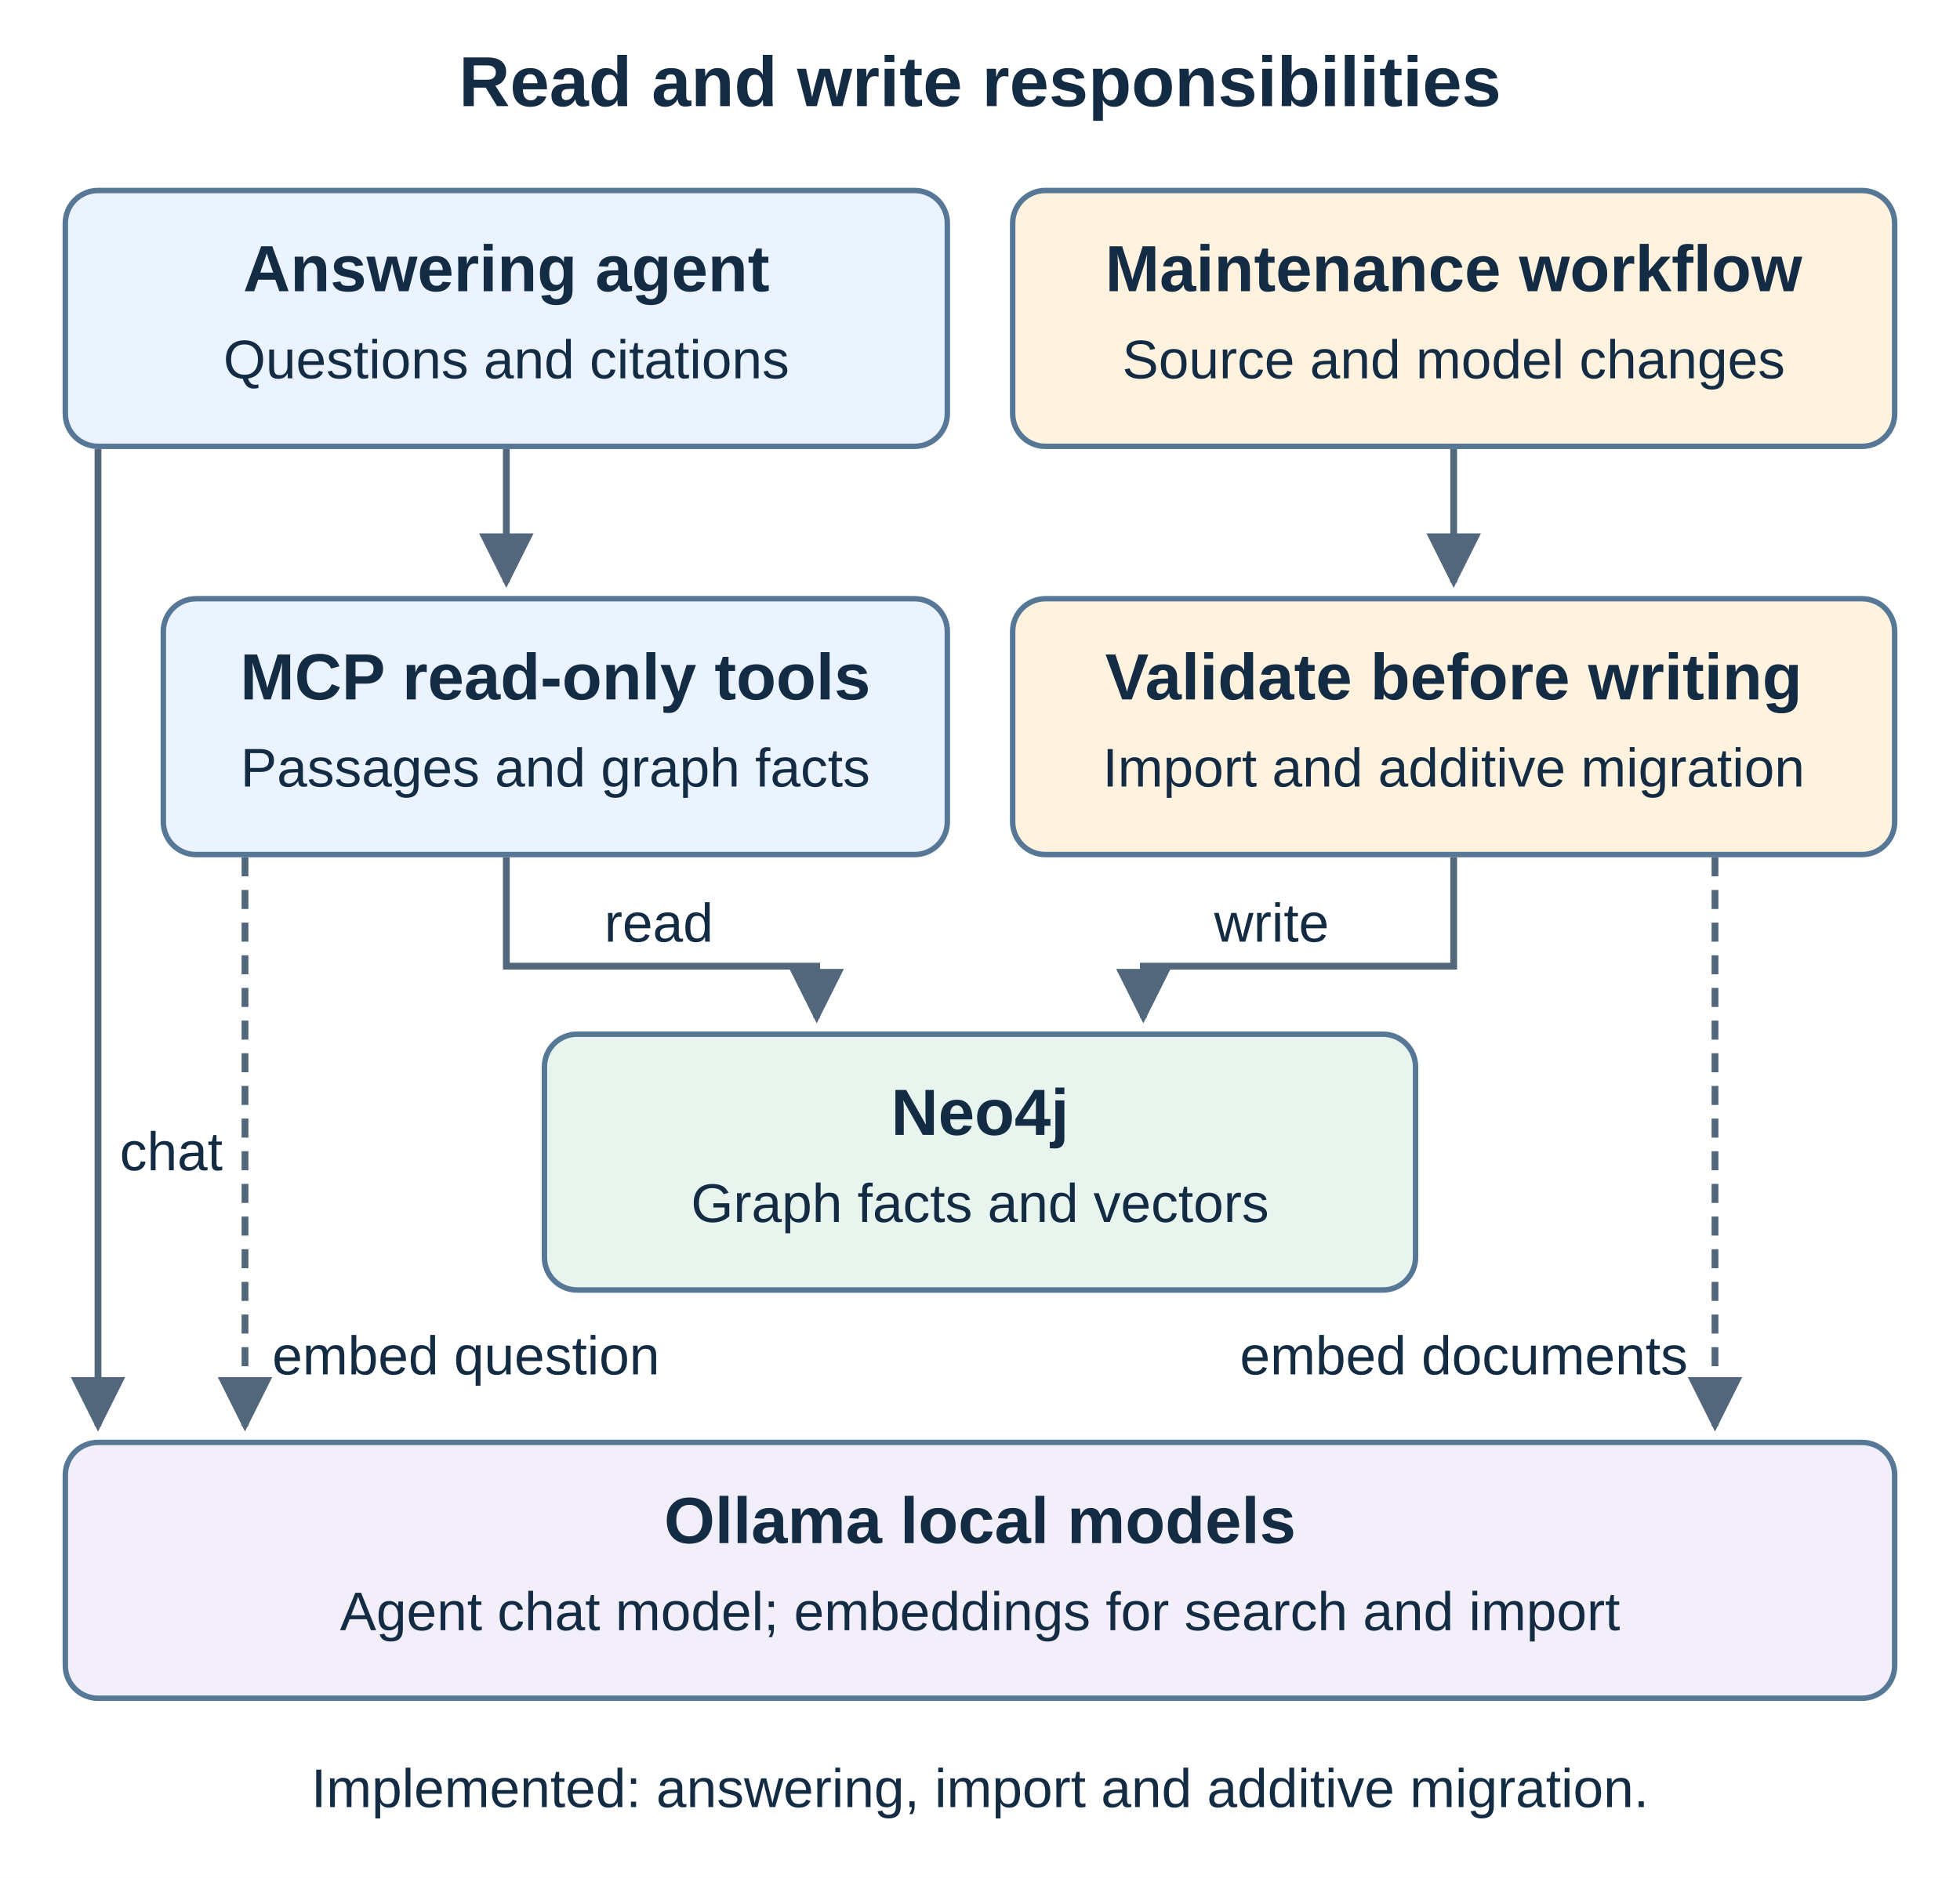
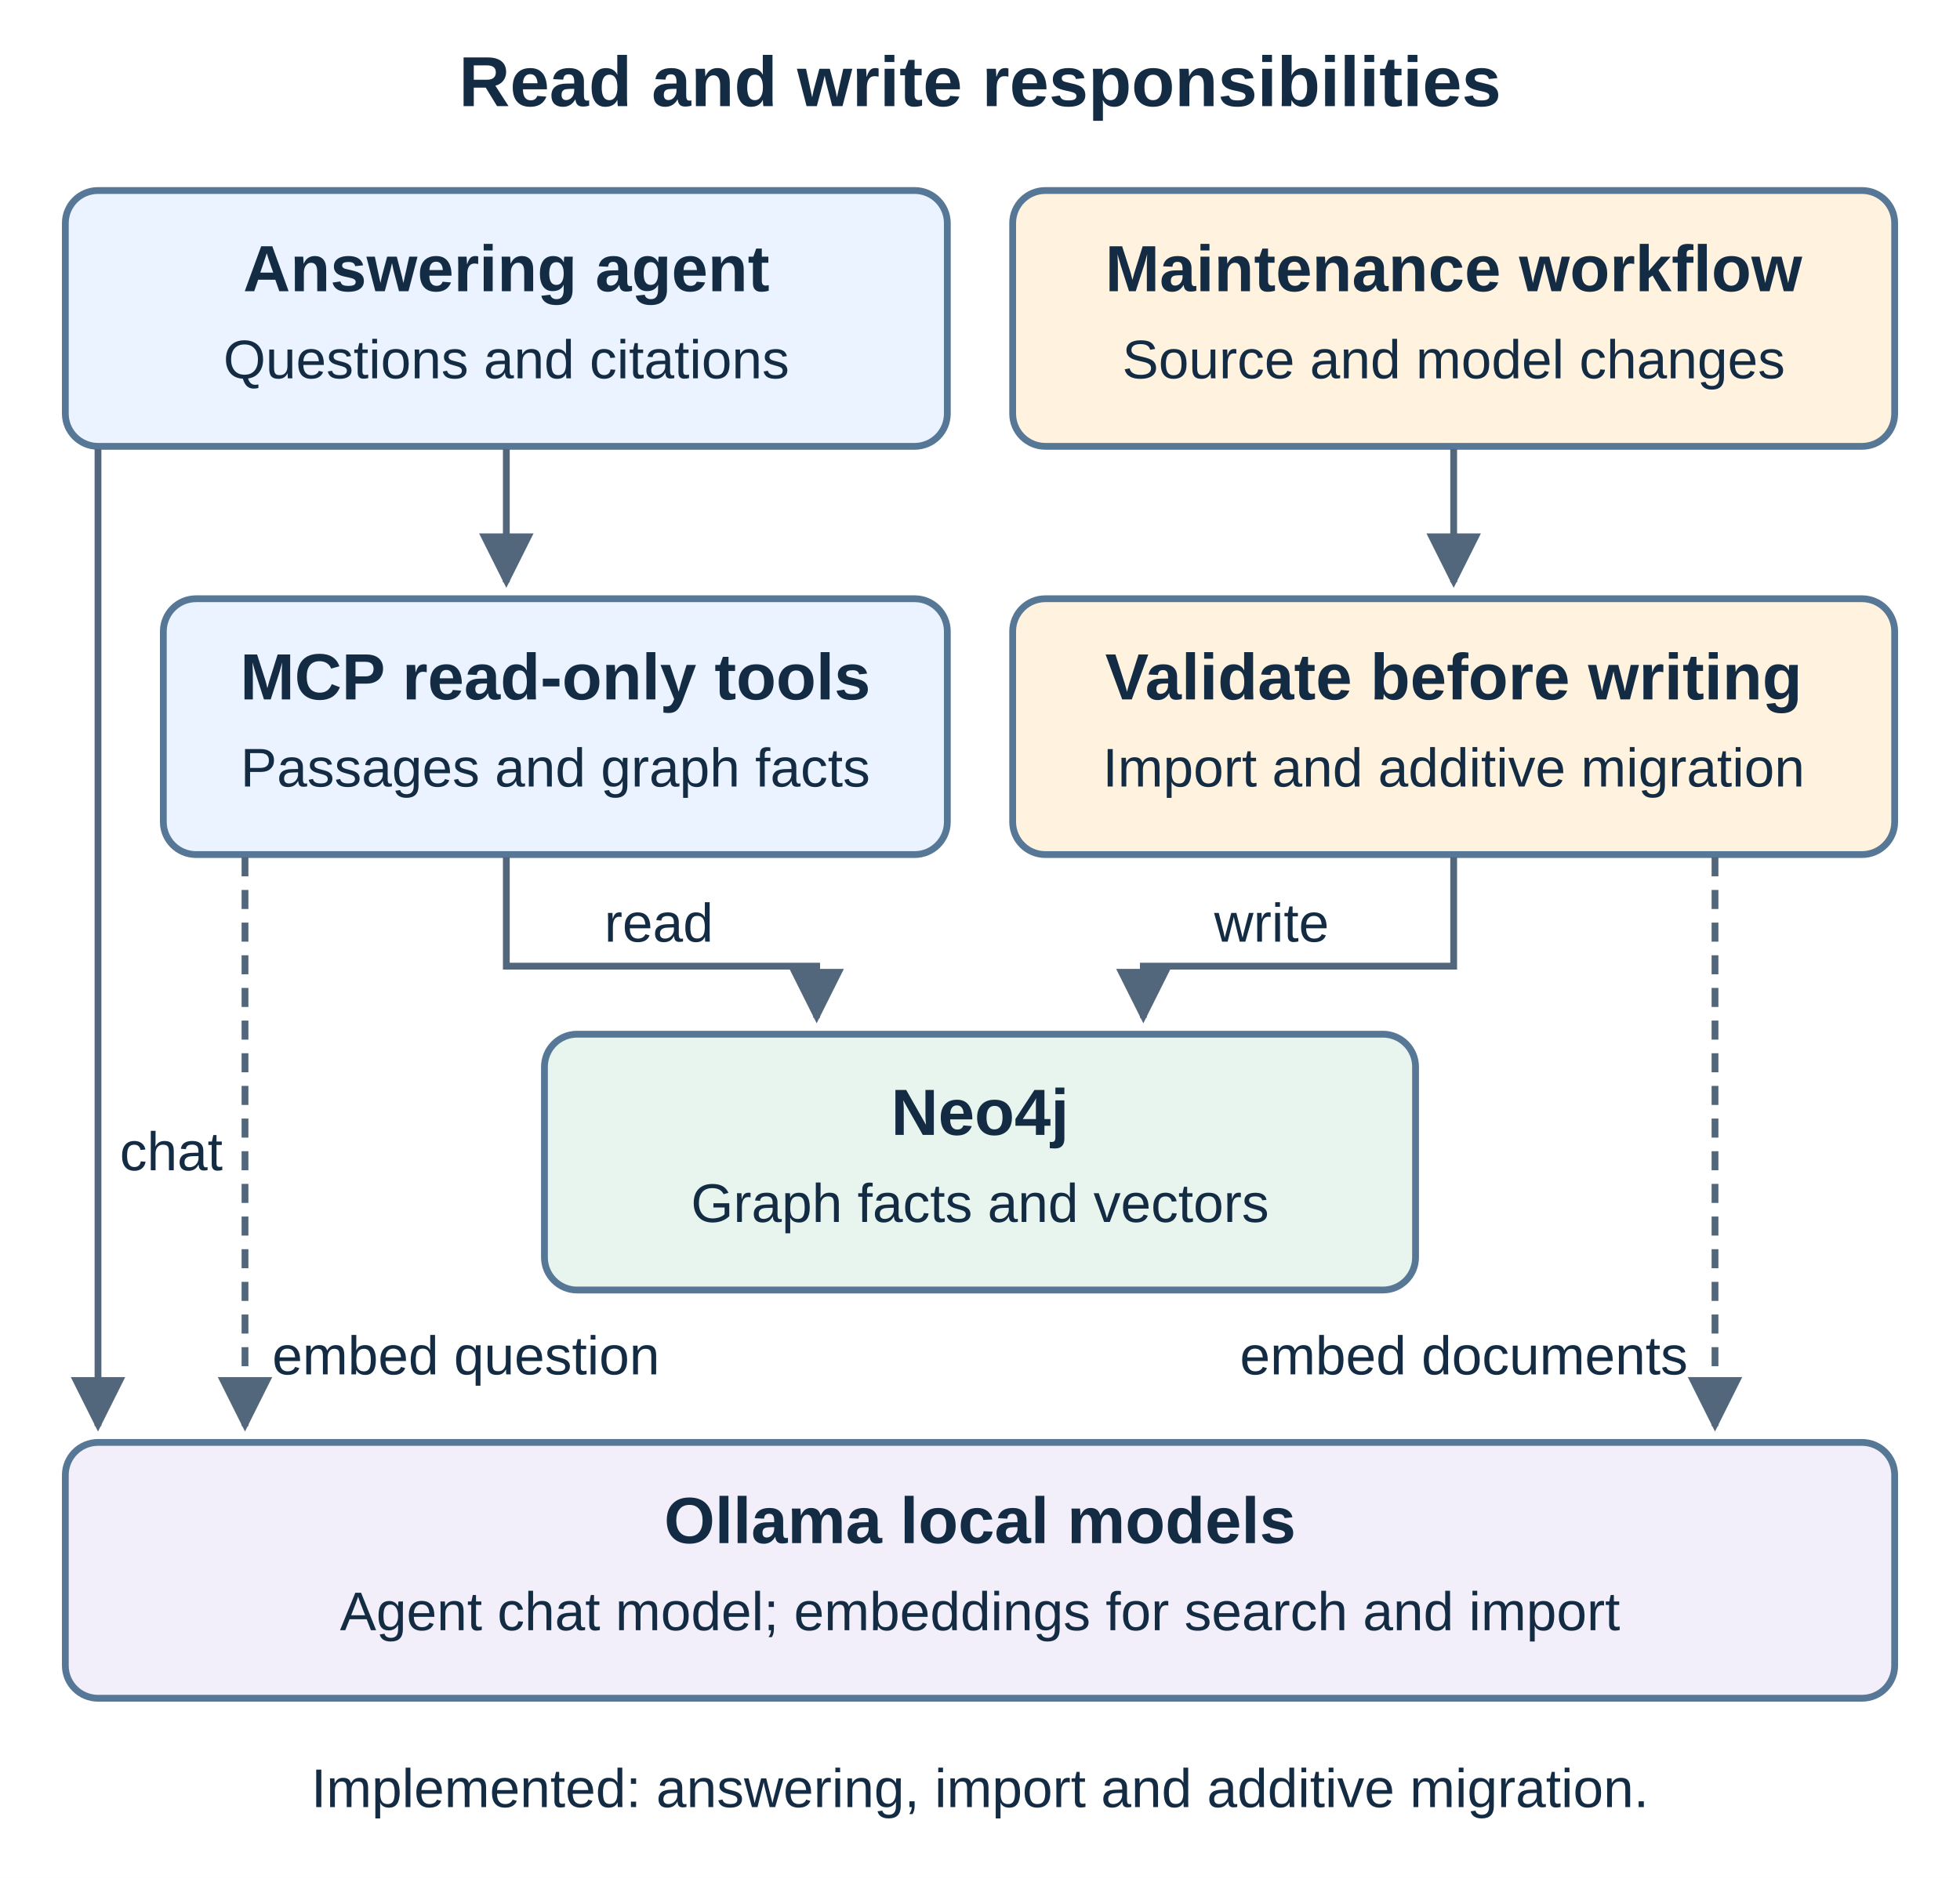
<svg xmlns="http://www.w3.org/2000/svg" width="720" height="690" viewBox="0 0 720 690" role="img" aria-label="Read and write responsibilities">
  <defs>
-     <marker id="arrow" viewBox="0 0 10 10" refX="9" refY="5" markerWidth="8" markerHeight="8" orient="auto-start-reverse">
+     <marker id="arrow" viewBox="0 0 10 10" refX="9" refY="5" markerWidth="8" markerHeight="8" orient="auto">
      <path d="M0 0L10 5L0 10Z" fill="#52677b" />
    </marker>
  </defs>
  <style>text{font-family:Arial,Helvetica,sans-serif;fill:#142c43}.title{font-size:26px;font-weight:700}.label{font-size:24px;font-weight:600}.detail{font-size:20px}.edge{stroke:#52677b;stroke-width:2.5;fill:none;marker-end:url(#arrow)}.dash{stroke-dasharray:7 5}</style>
  <rect width="720" height="690" fill="#fff" />
  <text x="360" y="39" text-anchor="middle" class="title">Read and write responsibilities</text>
-   <rect x="24" y="70" width="324" height="94" rx="12" fill="#eaf3ff" stroke="#567795" stroke-width="2" />
+   <rect x="24" y="70" width="324" height="94" rx="12" fill="#eaf3ff" stroke="#567795" stroke-width="2.5" />
  <text x="186" y="107" text-anchor="middle" class="label">Answering agent</text>
  <text x="186" y="139" text-anchor="middle" class="detail">Questions and citations</text>
-   <rect x="372" y="70" width="324" height="94" rx="12" fill="#fff3df" stroke="#567795" stroke-width="2" />
+   <rect x="372" y="70" width="324" height="94" rx="12" fill="#fff3df" stroke="#567795" stroke-width="2.5" />
  <text x="534" y="107" text-anchor="middle" class="label">Maintenance workflow</text>
  <text x="534" y="139" text-anchor="middle" class="detail">Source and model changes</text>
-   <rect x="60" y="220" width="288" height="94" rx="12" fill="#eaf3ff" stroke="#567795" stroke-width="2" />
+   <rect x="60" y="220" width="288" height="94" rx="12" fill="#eaf3ff" stroke="#567795" stroke-width="2.5" />
  <text x="204" y="257" text-anchor="middle" class="label">MCP read-only tools</text>
  <text x="204" y="289" text-anchor="middle" class="detail">Passages and graph facts</text>
-   <rect x="372" y="220" width="324" height="94" rx="12" fill="#fff3df" stroke="#567795" stroke-width="2" />
+   <rect x="372" y="220" width="324" height="94" rx="12" fill="#fff3df" stroke="#567795" stroke-width="2.5" />
  <text x="534" y="257" text-anchor="middle" class="label">Validate before writing</text>
  <text x="534" y="289" text-anchor="middle" class="detail">Import and additive migration</text>
  <path class="edge" d="M186 165 V214" />
  <path class="edge" d="M36 165 V524" />
  <text class="detail" x="44" y="430">chat</text>
  <path class="edge" d="M534 165 V214" />
  <path class="edge" d="M186 315 V355 H300 V374" />
  <path class="edge" d="M534 315 V355 H420 V374" />
  <text class="detail" x="222" y="346">read</text>
  <text class="detail" x="446" y="346">write</text>
-   <rect x="200" y="380" width="320" height="94" rx="12" fill="#e8f5ef" stroke="#567795" stroke-width="2" />
+   <rect x="200" y="380" width="320" height="94" rx="12" fill="#e8f5ef" stroke="#567795" stroke-width="2.5" />
  <text x="360" y="417" text-anchor="middle" class="label">Neo4j</text>
  <text x="360" y="449" text-anchor="middle" class="detail">Graph facts and vectors</text>
  <path class="edge dash" d="M90 315 V524" />
  <path class="edge dash" d="M630 315 V524" />
  <text class="detail" x="100" y="505">embed question</text>
  <text class="detail" x="620" y="505" text-anchor="end">embed documents</text>
-   <rect x="24" y="530" width="672" height="94" rx="12" fill="#f3effa" stroke="#567795" stroke-width="2" />
+   <rect x="24" y="530" width="672" height="94" rx="12" fill="#f3effa" stroke="#567795" stroke-width="2.5" />
  <text x="360" y="567" text-anchor="middle" class="label">Ollama local models</text>
  <text x="360" y="599" text-anchor="middle" class="detail">Agent chat model; embeddings for search and import</text>
  <text x="360" y="664" text-anchor="middle" class="detail">Implemented: answering, import and additive migration.</text>
</svg>
